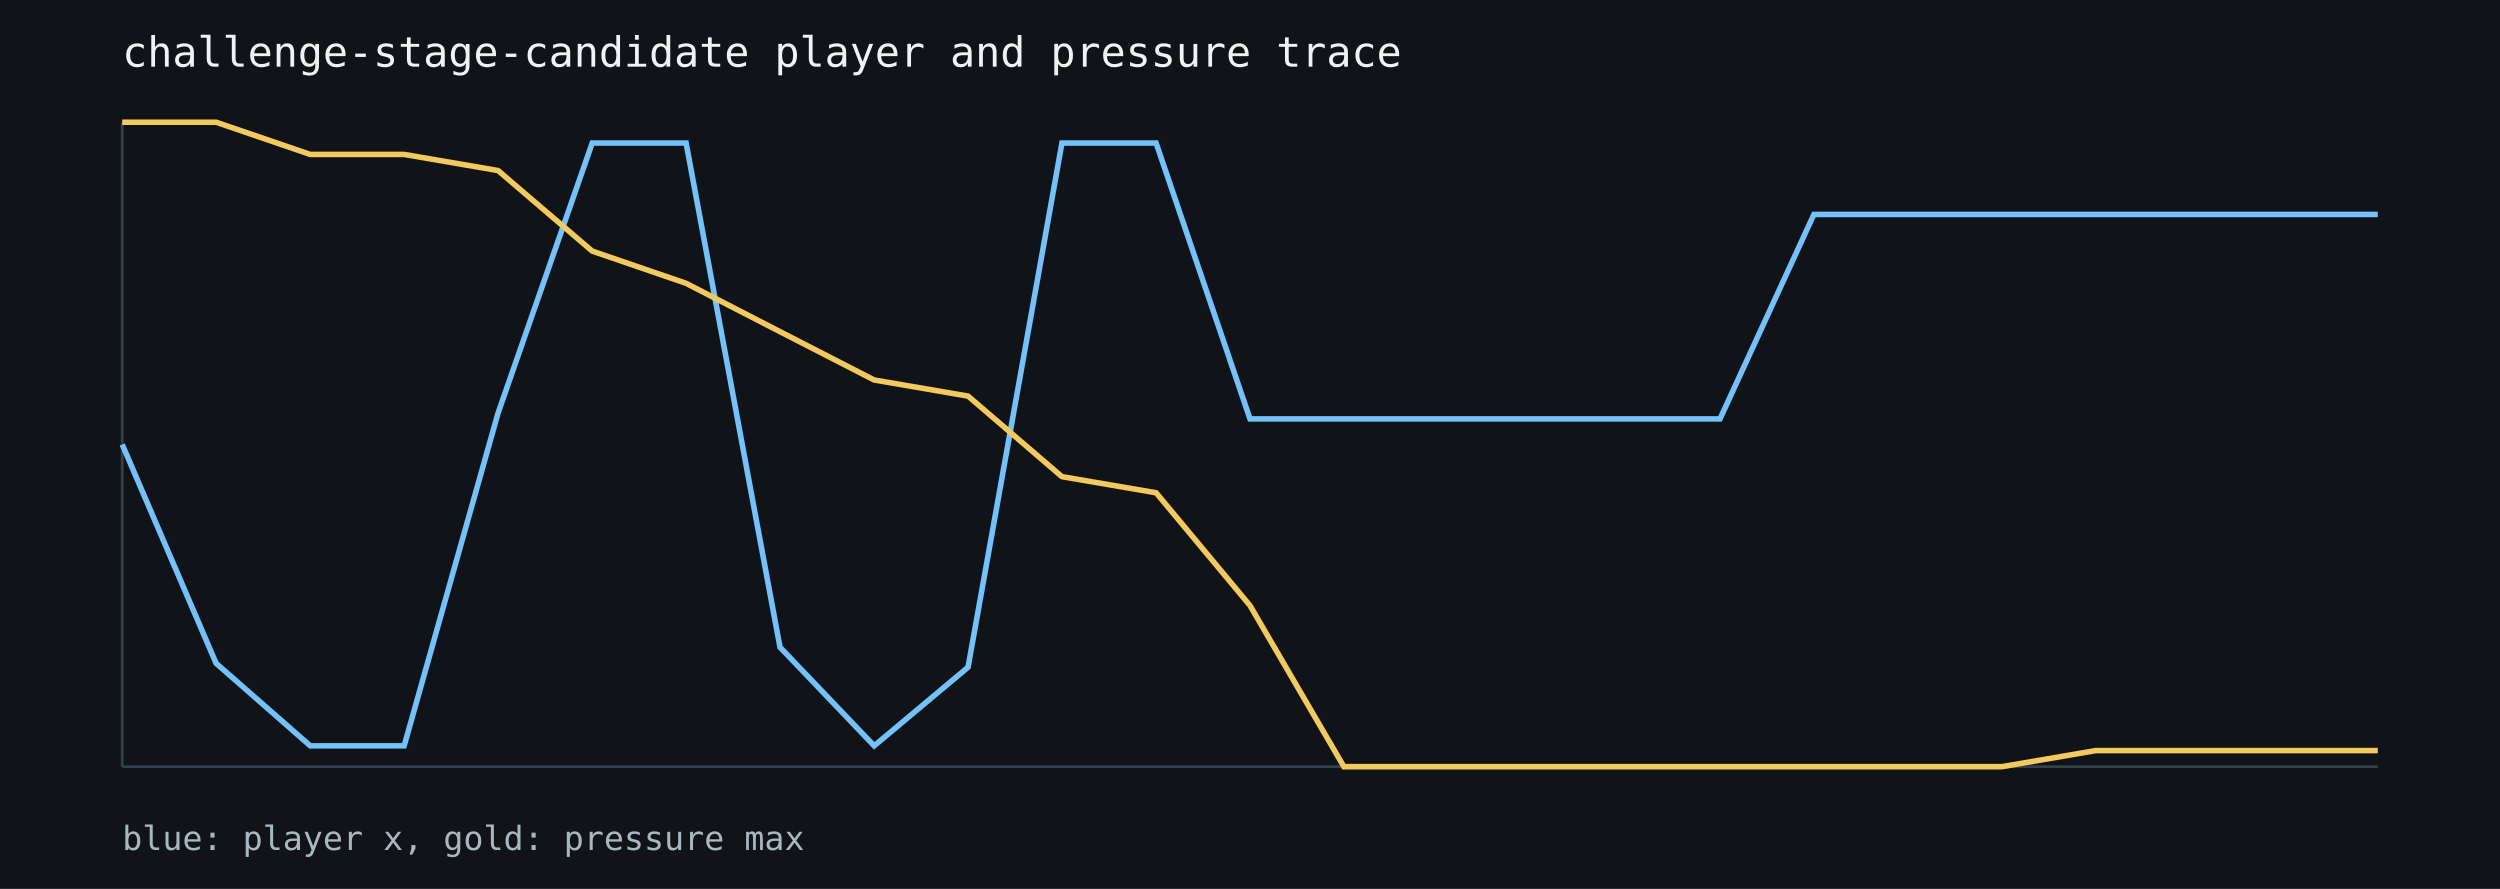
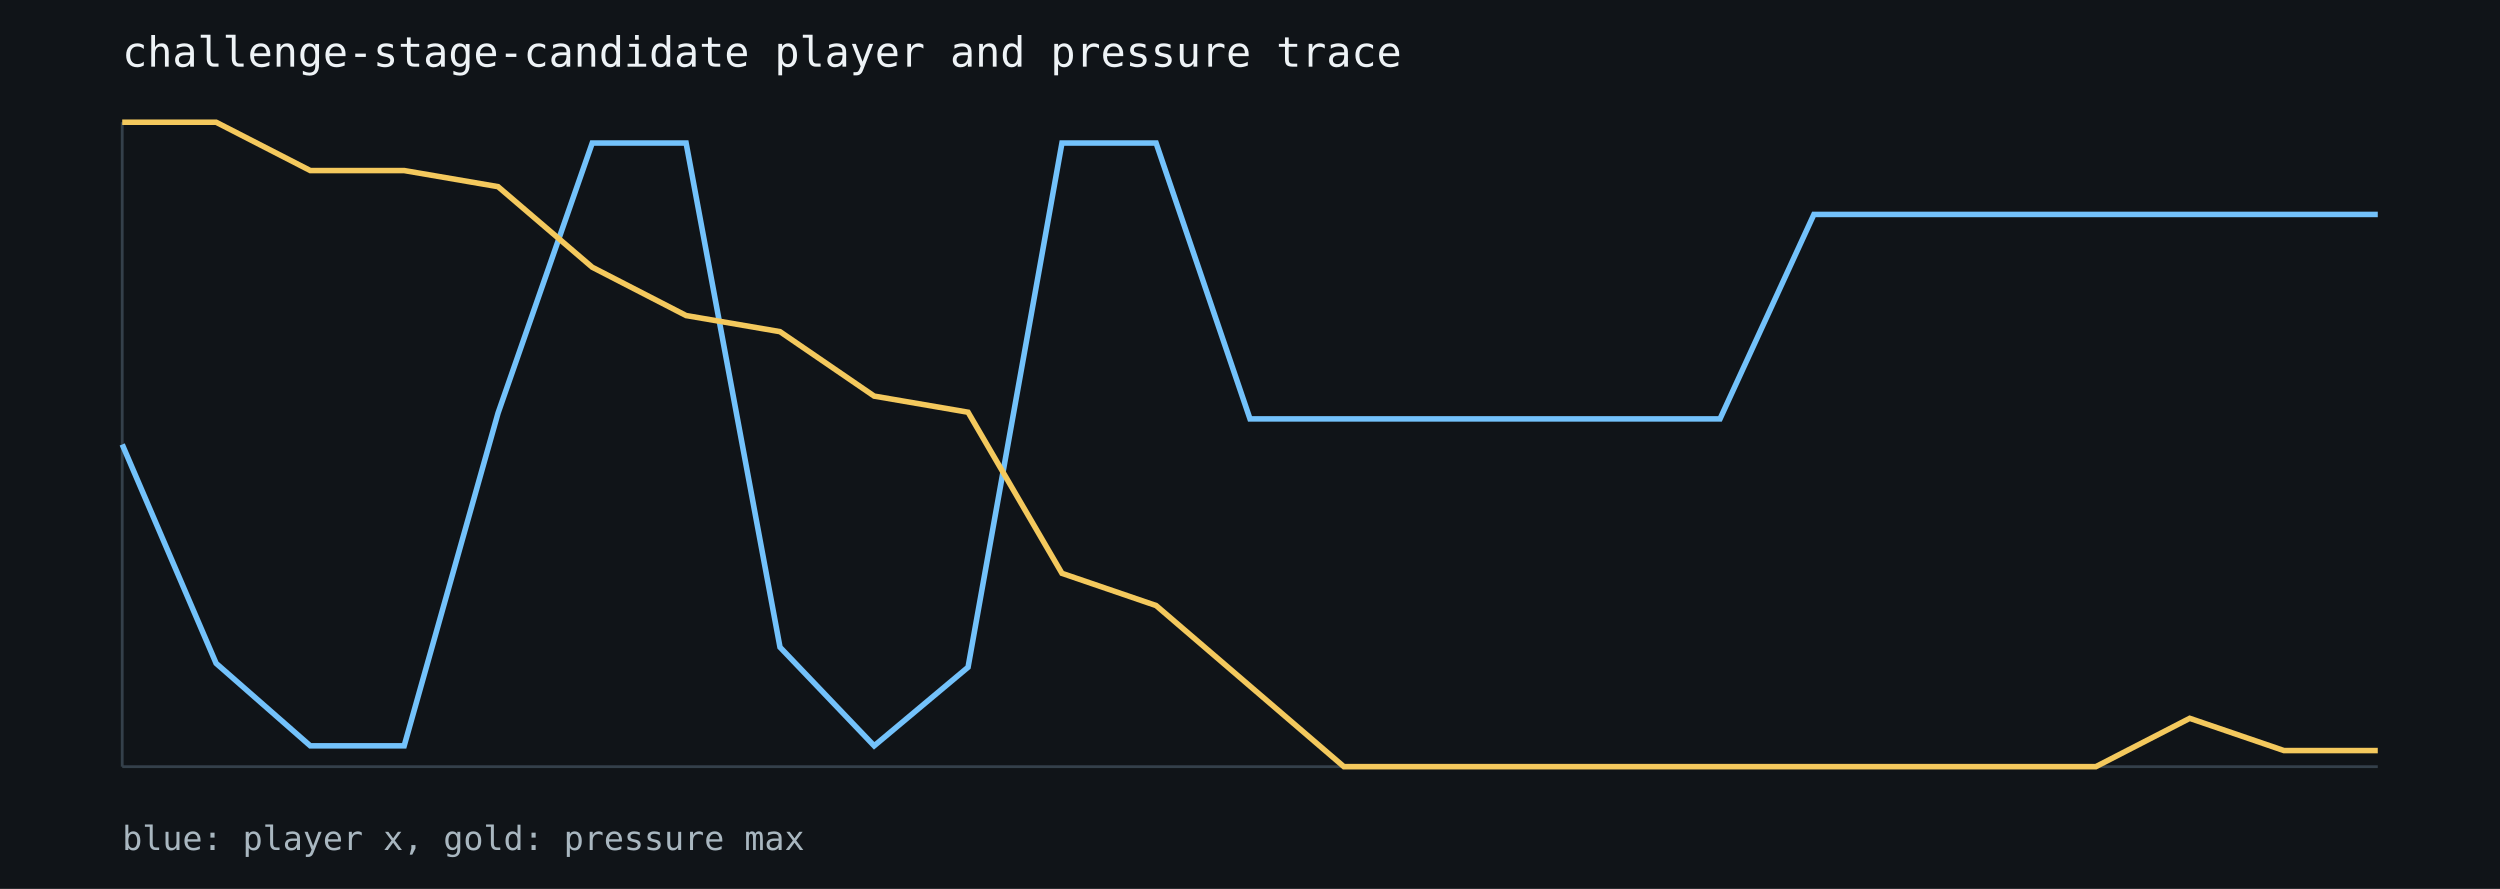
<svg xmlns="http://www.w3.org/2000/svg" width="900" height="320" viewBox="0 0 900 320">
  <rect width="100%" height="100%" fill="#101418" />
  <text x="44" y="24" fill="#eef3f6" font-family="monospace" font-size="15">challenge-stage-candidate player and pressure trace</text>
  <line x1="44" y1="276" x2="856" y2="276" stroke="#34404a" />
  <line x1="44" y1="44" x2="44" y2="276" stroke="#34404a" />
  <path d="M44.0,160.0 L77.8,238.8 L111.7,268.5 L145.5,268.5 L179.3,148.7 L213.2,51.5 L247.0,51.5 L280.8,233.0 L314.7,268.5 L348.5,240.2 L382.3,51.5 L416.2,51.5 L450.0,150.8 L483.8,150.8 L517.7,150.8 L551.5,150.8 L585.3,150.8 L619.2,150.8 L653.0,77.2 L686.8,77.2 L720.7,77.2 L754.5,77.2 L788.3,77.2 L822.2,77.2 L856.0,77.2" fill="none" stroke="#73c2fb" stroke-width="2" />
-   <path d="M44.0,44.0 L77.8,44.0 L111.7,55.6 L145.5,55.6 L179.3,61.4 L213.2,90.4 L247.0,102.0 L280.8,119.4 L314.7,136.8 L348.5,142.6 L382.3,171.6 L416.2,177.4 L450.0,218.0 L483.8,276.0 L517.7,276.0 L551.5,276.0 L585.3,276.0 L619.2,276.0 L653.0,276.0 L686.8,276.0 L720.7,276.0 L754.5,270.2 L788.3,270.2 L822.2,270.2 L856.0,270.2" fill="none" stroke="#f4c95d" stroke-width="2" />
+   <path d="M44.0,44.0 L77.8,44.0 L111.7,61.4 L145.5,61.4 L179.3,67.2 L213.2,96.2 L247.0,113.6 L280.8,119.4 L314.7,142.6 L348.5,148.4 L382.3,206.4 L416.2,218.0 L450.0,247.0 L483.8,276.0 L517.7,276.0 L551.5,276.0 L585.3,276.0 L619.2,276.0 L653.0,276.0 L686.8,276.0 L720.7,276.0 L754.5,276.0 L788.3,258.6 L822.2,270.2 L856.0,270.2" fill="none" stroke="#f4c95d" stroke-width="2" />
  <text x="44" y="306" fill="#a9b7c0" font-family="monospace" font-size="12">blue: player x, gold: pressure max</text>
</svg>
